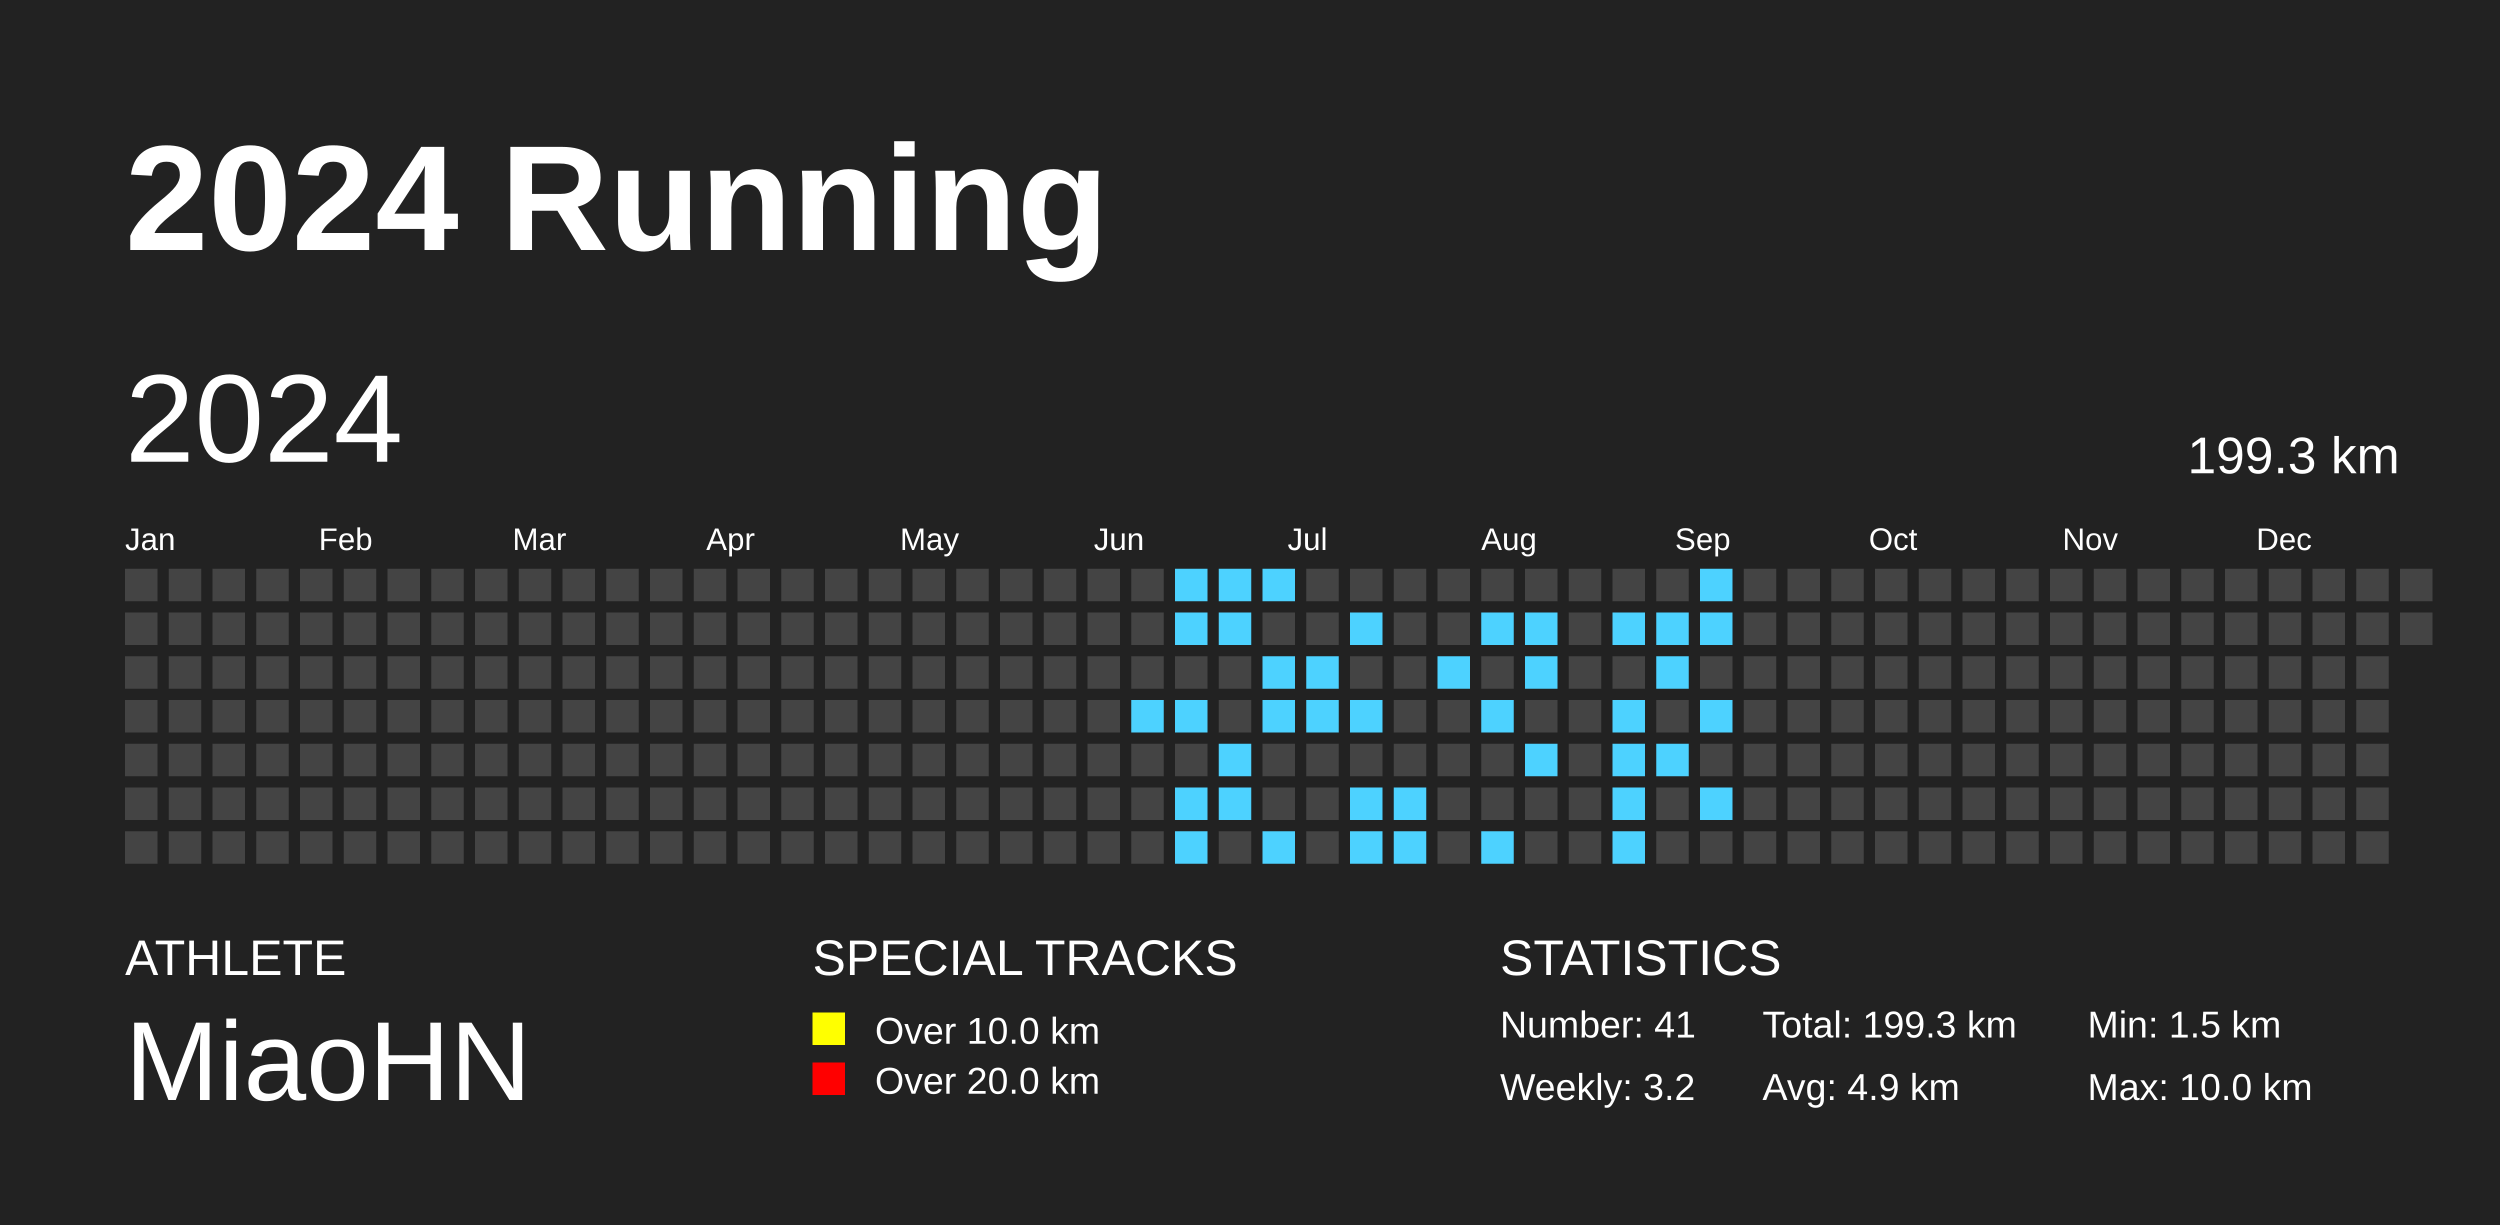
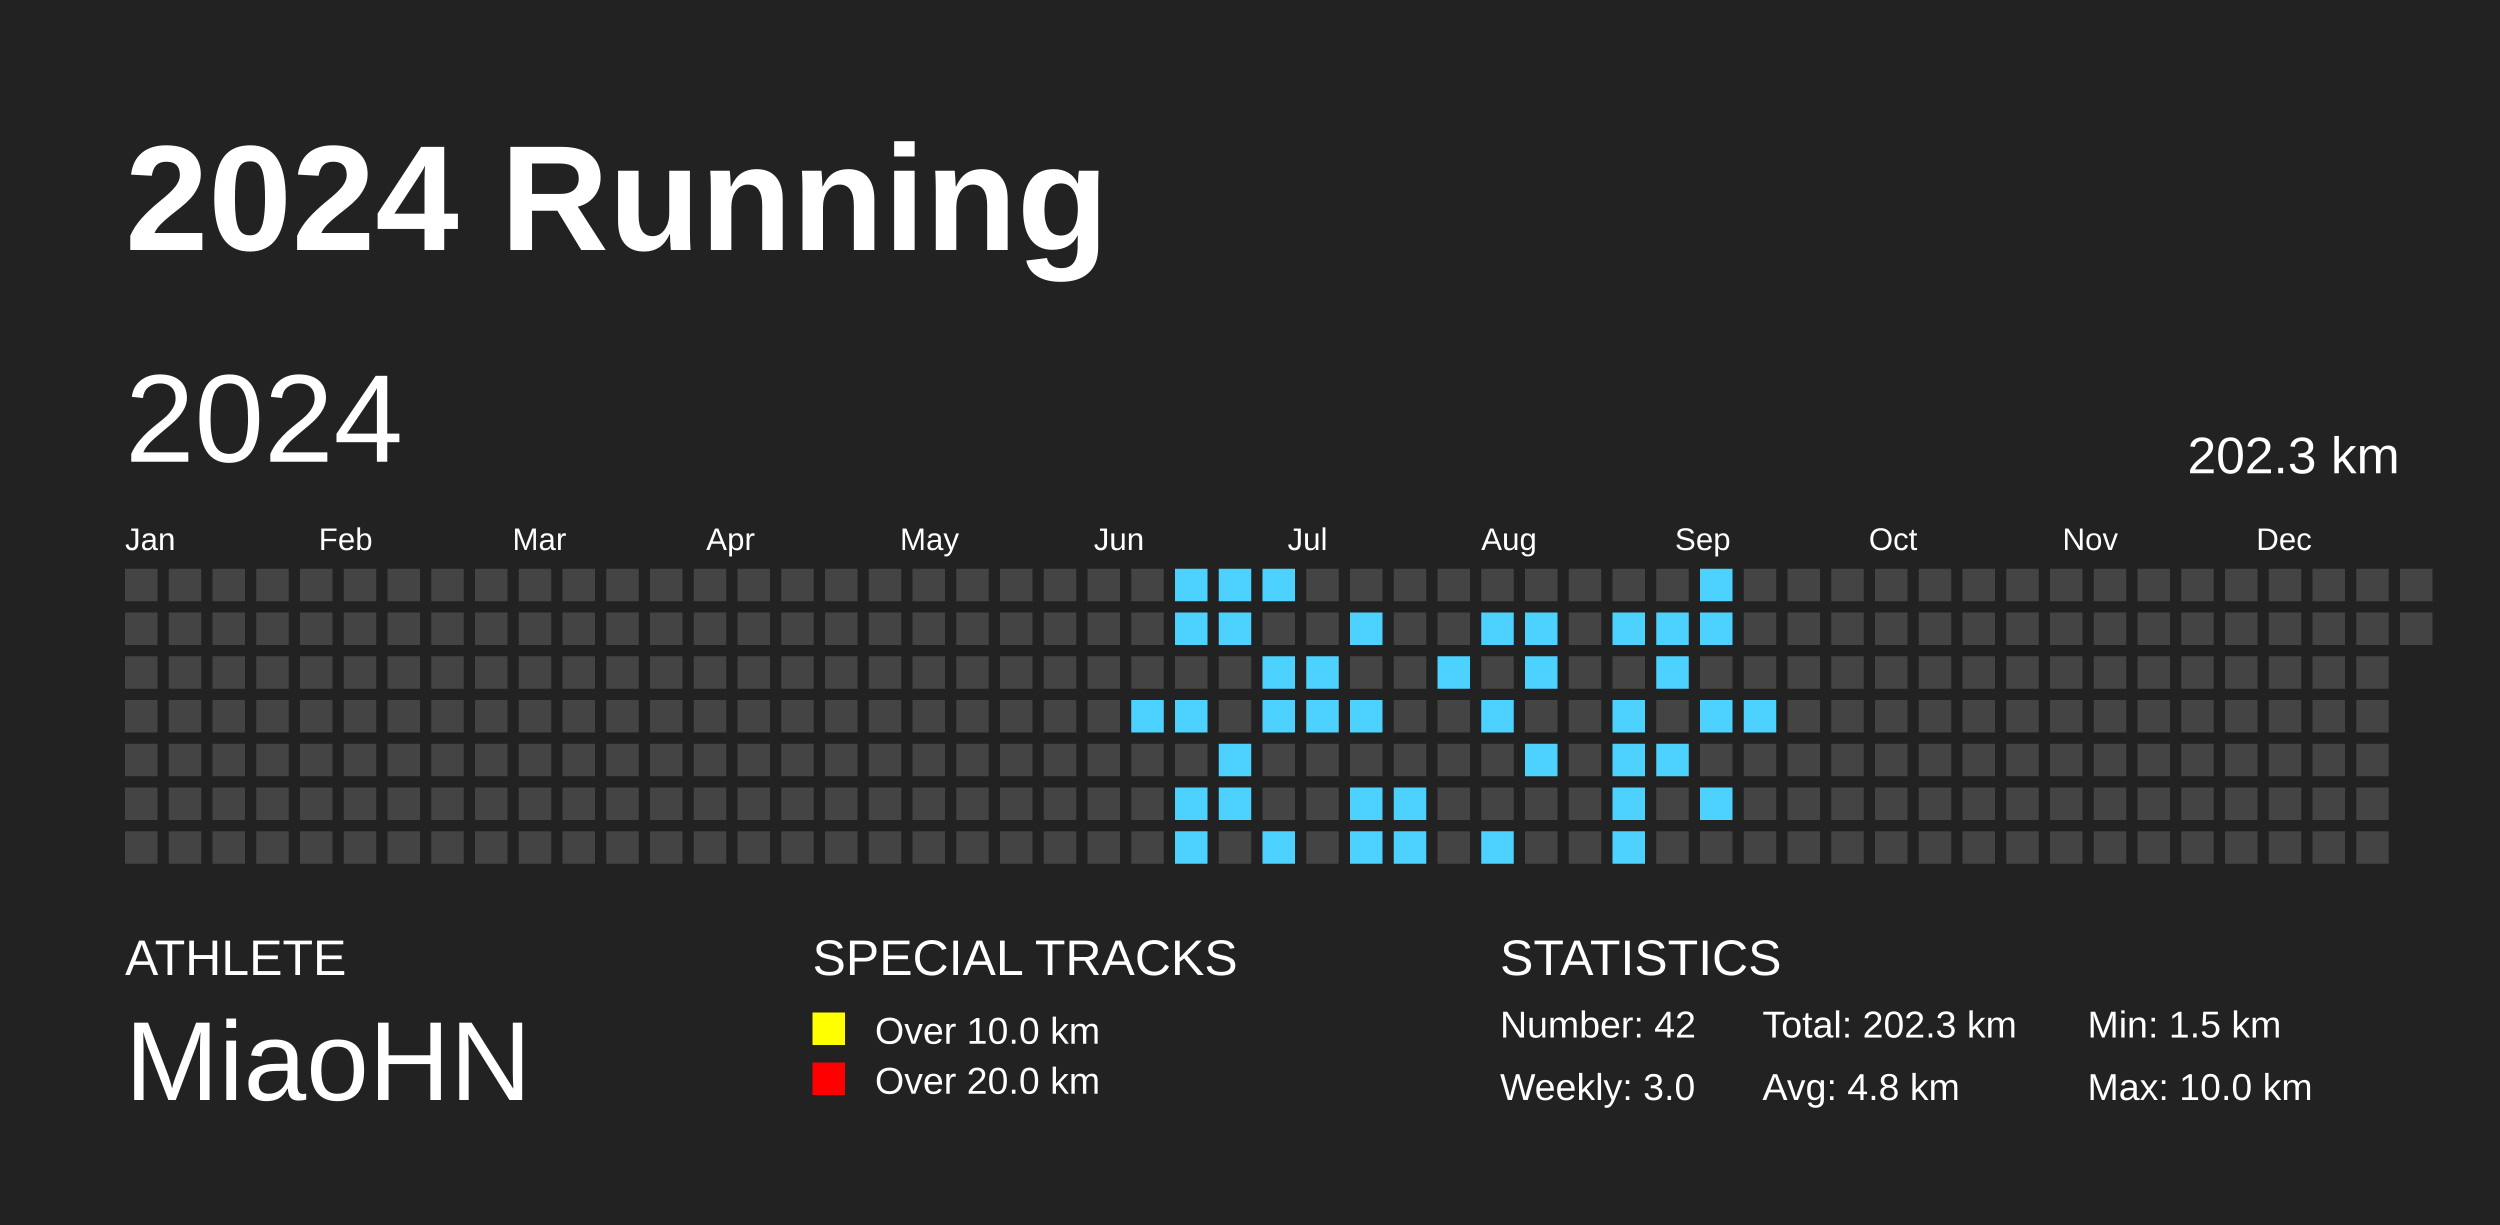
<svg xmlns="http://www.w3.org/2000/svg" baseProfile="full" height="98mm" version="1.1" viewBox="0,0,200,98" width="200mm">
  <defs />
  <rect fill="#222222" height="98" width="200" x="0" y="0" />
  <text fill="#FFFFFF" style="font-size:12px; font-family:Arial; font-weight:bold;" x="10" y="20">2024 Running</text>
  <text fill="#FFFFFF" style="font-size:4px; font-family:Arial" x="10" y="78">ATHLETE</text>
  <text fill="#FFFFFF" style="font-size:9px; font-family:Arial" x="10" y="88">MiaoHN</text>
  <text fill="#FFFFFF" style="font-size:4px; font-family:Arial" x="65" y="78">SPECIAL TRACKS</text>
  <rect fill="yellow" height="2.6" width="2.6" x="65" y="81" />
  <text fill="#FFFFFF" style="font-size:3px; font-family:Arial" x="70" y="83.5">Over 10.0 km</text>
  <rect fill="red" height="2.6" width="2.6" x="65" y="85" />
  <text fill="#FFFFFF" style="font-size:3px; font-family:Arial" x="70" y="87.5">Over 20.0 km</text>
  <text fill="#FFFFFF" style="font-size:4px; font-family:Arial" x="120" y="78">STATISTICS</text>
-   <text fill="#FFFFFF" style="font-size:3px; font-family:Arial" x="120" y="83">Number: 41</text>
-   <text fill="#FFFFFF" style="font-size:3px; font-family:Arial" x="120" y="88">Weekly: 3.2</text>
-   <text fill="#FFFFFF" style="font-size:3px; font-family:Arial" x="141" y="83">Total: 199.3 km</text>
-   <text fill="#FFFFFF" style="font-size:3px; font-family:Arial" x="141" y="88">Avg: 4.9 km</text>
+   <text fill="#FFFFFF" style="font-size:3px; font-family:Arial" x="120" y="83">Number: 42</text>
+   <text fill="#FFFFFF" style="font-size:3px; font-family:Arial" x="120" y="88">Weekly: 3.0</text>
+   <text fill="#FFFFFF" style="font-size:3px; font-family:Arial" x="141" y="83">Total: 202.3 km</text>
+   <text fill="#FFFFFF" style="font-size:3px; font-family:Arial" x="141" y="88">Avg: 4.8 km</text>
  <text fill="#FFFFFF" style="font-size:3px; font-family:Arial" x="167" y="83">Min: 1.5 km</text>
  <text fill="#FFFFFF" style="font-size:3px; font-family:Arial" x="167" y="88">Max: 10.0 km</text>
  <text dominant-baseline="hanging" fill="#FFFFFF" style="font-size:10.0px; font-family:Arial;" x="10" y="30">2024</text>
-   <text dominant-baseline="hanging" fill="#FFFFFF" style="font-size:4.125px; font-family:Arial;" x="175" y="35">199.3 km</text>
+   <text dominant-baseline="hanging" fill="#FFFFFF" style="font-size:4.125px; font-family:Arial;" x="175" y="35">202.3 km</text>
  <text fill="#FFFFFF" style="font-size:2.5px; font-family:Arial" x="10.0" y="44">Jan</text>
  <text fill="#FFFFFF" style="font-size:2.5px; font-family:Arial" x="25.5" y="44">Feb</text>
  <text fill="#FFFFFF" style="font-size:2.5px; font-family:Arial" x="41.0" y="44">Mar</text>
  <text fill="#FFFFFF" style="font-size:2.5px; font-family:Arial" x="56.5" y="44">Apr</text>
  <text fill="#FFFFFF" style="font-size:2.5px; font-family:Arial" x="72.0" y="44">May</text>
  <text fill="#FFFFFF" style="font-size:2.5px; font-family:Arial" x="87.5" y="44">Jun</text>
  <text fill="#FFFFFF" style="font-size:2.5px; font-family:Arial" x="103.0" y="44">Jul</text>
  <text fill="#FFFFFF" style="font-size:2.5px; font-family:Arial" x="118.5" y="44">Aug</text>
  <text fill="#FFFFFF" style="font-size:2.5px; font-family:Arial" x="134.0" y="44">Sep</text>
  <text fill="#FFFFFF" style="font-size:2.5px; font-family:Arial" x="149.5" y="44">Oct</text>
  <text fill="#FFFFFF" style="font-size:2.5px; font-family:Arial" x="165.0" y="44">Nov</text>
  <text fill="#FFFFFF" style="font-size:2.5px; font-family:Arial" x="180.5" y="44">Dec</text>
  <rect fill="#444444" height="2.6" width="2.6" x="10.0" y="45.5" />
  <rect fill="#444444" height="2.6" width="2.6" x="10.0" y="49.0" />
  <rect fill="#444444" height="2.6" width="2.6" x="10.0" y="52.5" />
  <rect fill="#444444" height="2.6" width="2.6" x="10.0" y="56.0" />
  <rect fill="#444444" height="2.6" width="2.6" x="10.0" y="59.5" />
  <rect fill="#444444" height="2.6" width="2.6" x="10.0" y="63.0" />
  <rect fill="#444444" height="2.6" width="2.6" x="10.0" y="66.5" />
  <rect fill="#444444" height="2.6" width="2.6" x="13.5" y="45.5" />
  <rect fill="#444444" height="2.6" width="2.6" x="13.5" y="49.0" />
  <rect fill="#444444" height="2.6" width="2.6" x="13.5" y="52.5" />
  <rect fill="#444444" height="2.6" width="2.6" x="13.5" y="56.0" />
  <rect fill="#444444" height="2.6" width="2.6" x="13.5" y="59.5" />
  <rect fill="#444444" height="2.6" width="2.6" x="13.5" y="63.0" />
  <rect fill="#444444" height="2.6" width="2.6" x="13.5" y="66.5" />
  <rect fill="#444444" height="2.6" width="2.6" x="17.0" y="45.5" />
  <rect fill="#444444" height="2.6" width="2.6" x="17.0" y="49.0" />
  <rect fill="#444444" height="2.6" width="2.6" x="17.0" y="52.5" />
  <rect fill="#444444" height="2.6" width="2.6" x="17.0" y="56.0" />
  <rect fill="#444444" height="2.6" width="2.6" x="17.0" y="59.5" />
  <rect fill="#444444" height="2.6" width="2.6" x="17.0" y="63.0" />
  <rect fill="#444444" height="2.6" width="2.6" x="17.0" y="66.5" />
  <rect fill="#444444" height="2.6" width="2.6" x="20.5" y="45.5" />
  <rect fill="#444444" height="2.6" width="2.6" x="20.5" y="49.0" />
  <rect fill="#444444" height="2.6" width="2.6" x="20.5" y="52.5" />
  <rect fill="#444444" height="2.6" width="2.6" x="20.5" y="56.0" />
  <rect fill="#444444" height="2.6" width="2.6" x="20.5" y="59.5" />
  <rect fill="#444444" height="2.6" width="2.6" x="20.5" y="63.0" />
  <rect fill="#444444" height="2.6" width="2.6" x="20.5" y="66.5" />
  <rect fill="#444444" height="2.6" width="2.6" x="24.0" y="45.5" />
  <rect fill="#444444" height="2.6" width="2.6" x="24.0" y="49.0" />
  <rect fill="#444444" height="2.6" width="2.6" x="24.0" y="52.5" />
  <rect fill="#444444" height="2.6" width="2.6" x="24.0" y="56.0" />
  <rect fill="#444444" height="2.6" width="2.6" x="24.0" y="59.5" />
  <rect fill="#444444" height="2.6" width="2.6" x="24.0" y="63.0" />
  <rect fill="#444444" height="2.6" width="2.6" x="24.0" y="66.5" />
  <rect fill="#444444" height="2.6" width="2.6" x="27.5" y="45.5" />
  <rect fill="#444444" height="2.6" width="2.6" x="27.5" y="49.0" />
  <rect fill="#444444" height="2.6" width="2.6" x="27.5" y="52.5" />
  <rect fill="#444444" height="2.6" width="2.6" x="27.5" y="56.0" />
  <rect fill="#444444" height="2.6" width="2.6" x="27.5" y="59.5" />
  <rect fill="#444444" height="2.6" width="2.6" x="27.5" y="63.0" />
  <rect fill="#444444" height="2.6" width="2.6" x="27.5" y="66.5" />
  <rect fill="#444444" height="2.6" width="2.6" x="31.0" y="45.5" />
  <rect fill="#444444" height="2.6" width="2.6" x="31.0" y="49.0" />
  <rect fill="#444444" height="2.6" width="2.6" x="31.0" y="52.5" />
  <rect fill="#444444" height="2.6" width="2.6" x="31.0" y="56.0" />
  <rect fill="#444444" height="2.6" width="2.6" x="31.0" y="59.5" />
  <rect fill="#444444" height="2.6" width="2.6" x="31.0" y="63.0" />
  <rect fill="#444444" height="2.6" width="2.6" x="31.0" y="66.5" />
  <rect fill="#444444" height="2.6" width="2.6" x="34.5" y="45.5" />
  <rect fill="#444444" height="2.6" width="2.6" x="34.5" y="49.0" />
  <rect fill="#444444" height="2.6" width="2.6" x="34.5" y="52.5" />
  <rect fill="#444444" height="2.6" width="2.6" x="34.5" y="56.0" />
  <rect fill="#444444" height="2.6" width="2.6" x="34.5" y="59.5" />
  <rect fill="#444444" height="2.6" width="2.6" x="34.5" y="63.0" />
  <rect fill="#444444" height="2.6" width="2.6" x="34.5" y="66.5" />
  <rect fill="#444444" height="2.6" width="2.6" x="38.0" y="45.5" />
  <rect fill="#444444" height="2.6" width="2.6" x="38.0" y="49.0" />
  <rect fill="#444444" height="2.6" width="2.6" x="38.0" y="52.5" />
  <rect fill="#444444" height="2.6" width="2.6" x="38.0" y="56.0" />
  <rect fill="#444444" height="2.6" width="2.6" x="38.0" y="59.5" />
  <rect fill="#444444" height="2.6" width="2.6" x="38.0" y="63.0" />
  <rect fill="#444444" height="2.6" width="2.6" x="38.0" y="66.5" />
  <rect fill="#444444" height="2.6" width="2.6" x="41.5" y="45.5" />
  <rect fill="#444444" height="2.6" width="2.6" x="41.5" y="49.0" />
  <rect fill="#444444" height="2.6" width="2.6" x="41.5" y="52.5" />
  <rect fill="#444444" height="2.6" width="2.6" x="41.5" y="56.0" />
  <rect fill="#444444" height="2.6" width="2.6" x="41.5" y="59.5" />
  <rect fill="#444444" height="2.6" width="2.6" x="41.5" y="63.0" />
  <rect fill="#444444" height="2.6" width="2.6" x="41.5" y="66.5" />
  <rect fill="#444444" height="2.6" width="2.6" x="45.0" y="45.5" />
  <rect fill="#444444" height="2.6" width="2.6" x="45.0" y="49.0" />
  <rect fill="#444444" height="2.6" width="2.6" x="45.0" y="52.5" />
  <rect fill="#444444" height="2.6" width="2.6" x="45.0" y="56.0" />
  <rect fill="#444444" height="2.6" width="2.6" x="45.0" y="59.5" />
  <rect fill="#444444" height="2.6" width="2.6" x="45.0" y="63.0" />
  <rect fill="#444444" height="2.6" width="2.6" x="45.0" y="66.5" />
  <rect fill="#444444" height="2.6" width="2.6" x="48.5" y="45.5" />
  <rect fill="#444444" height="2.6" width="2.6" x="48.5" y="49.0" />
  <rect fill="#444444" height="2.6" width="2.6" x="48.5" y="52.5" />
  <rect fill="#444444" height="2.6" width="2.6" x="48.5" y="56.0" />
  <rect fill="#444444" height="2.6" width="2.6" x="48.5" y="59.5" />
  <rect fill="#444444" height="2.6" width="2.6" x="48.5" y="63.0" />
  <rect fill="#444444" height="2.6" width="2.6" x="48.5" y="66.5" />
  <rect fill="#444444" height="2.6" width="2.6" x="52.0" y="45.5" />
  <rect fill="#444444" height="2.6" width="2.6" x="52.0" y="49.0" />
  <rect fill="#444444" height="2.6" width="2.6" x="52.0" y="52.5" />
  <rect fill="#444444" height="2.6" width="2.6" x="52.0" y="56.0" />
  <rect fill="#444444" height="2.6" width="2.6" x="52.0" y="59.5" />
  <rect fill="#444444" height="2.6" width="2.6" x="52.0" y="63.0" />
  <rect fill="#444444" height="2.6" width="2.6" x="52.0" y="66.5" />
  <rect fill="#444444" height="2.6" width="2.6" x="55.5" y="45.5" />
  <rect fill="#444444" height="2.6" width="2.6" x="55.5" y="49.0" />
  <rect fill="#444444" height="2.6" width="2.6" x="55.5" y="52.5" />
  <rect fill="#444444" height="2.6" width="2.6" x="55.5" y="56.0" />
  <rect fill="#444444" height="2.6" width="2.6" x="55.5" y="59.5" />
  <rect fill="#444444" height="2.6" width="2.6" x="55.5" y="63.0" />
  <rect fill="#444444" height="2.6" width="2.6" x="55.5" y="66.5" />
  <rect fill="#444444" height="2.6" width="2.6" x="59.0" y="45.5" />
  <rect fill="#444444" height="2.6" width="2.6" x="59.0" y="49.0" />
  <rect fill="#444444" height="2.6" width="2.6" x="59.0" y="52.5" />
  <rect fill="#444444" height="2.6" width="2.6" x="59.0" y="56.0" />
  <rect fill="#444444" height="2.6" width="2.6" x="59.0" y="59.5" />
  <rect fill="#444444" height="2.6" width="2.6" x="59.0" y="63.0" />
  <rect fill="#444444" height="2.6" width="2.6" x="59.0" y="66.5" />
  <rect fill="#444444" height="2.6" width="2.6" x="62.5" y="45.5" />
  <rect fill="#444444" height="2.6" width="2.6" x="62.5" y="49.0" />
  <rect fill="#444444" height="2.6" width="2.6" x="62.5" y="52.5" />
  <rect fill="#444444" height="2.6" width="2.6" x="62.5" y="56.0" />
  <rect fill="#444444" height="2.6" width="2.6" x="62.5" y="59.5" />
  <rect fill="#444444" height="2.6" width="2.6" x="62.5" y="63.0" />
  <rect fill="#444444" height="2.6" width="2.6" x="62.5" y="66.5" />
  <rect fill="#444444" height="2.6" width="2.6" x="66.0" y="45.5" />
  <rect fill="#444444" height="2.6" width="2.6" x="66.0" y="49.0" />
  <rect fill="#444444" height="2.6" width="2.6" x="66.0" y="52.5" />
  <rect fill="#444444" height="2.6" width="2.6" x="66.0" y="56.0" />
  <rect fill="#444444" height="2.6" width="2.6" x="66.0" y="59.5" />
  <rect fill="#444444" height="2.6" width="2.6" x="66.0" y="63.0" />
  <rect fill="#444444" height="2.6" width="2.6" x="66.0" y="66.5" />
  <rect fill="#444444" height="2.6" width="2.6" x="69.5" y="45.5" />
  <rect fill="#444444" height="2.6" width="2.6" x="69.5" y="49.0" />
  <rect fill="#444444" height="2.6" width="2.6" x="69.5" y="52.5" />
  <rect fill="#444444" height="2.6" width="2.6" x="69.5" y="56.0" />
  <rect fill="#444444" height="2.6" width="2.6" x="69.5" y="59.5" />
  <rect fill="#444444" height="2.6" width="2.6" x="69.5" y="63.0" />
  <rect fill="#444444" height="2.6" width="2.6" x="69.5" y="66.5" />
  <rect fill="#444444" height="2.6" width="2.6" x="73.0" y="45.5" />
  <rect fill="#444444" height="2.6" width="2.6" x="73.0" y="49.0" />
  <rect fill="#444444" height="2.6" width="2.6" x="73.0" y="52.5" />
  <rect fill="#444444" height="2.6" width="2.6" x="73.0" y="56.0" />
  <rect fill="#444444" height="2.6" width="2.6" x="73.0" y="59.5" />
  <rect fill="#444444" height="2.6" width="2.6" x="73.0" y="63.0" />
  <rect fill="#444444" height="2.6" width="2.6" x="73.0" y="66.5" />
  <rect fill="#444444" height="2.6" width="2.6" x="76.5" y="45.5" />
  <rect fill="#444444" height="2.6" width="2.6" x="76.5" y="49.0" />
  <rect fill="#444444" height="2.6" width="2.6" x="76.5" y="52.5" />
  <rect fill="#444444" height="2.6" width="2.6" x="76.5" y="56.0" />
  <rect fill="#444444" height="2.6" width="2.6" x="76.5" y="59.5" />
  <rect fill="#444444" height="2.6" width="2.6" x="76.5" y="63.0" />
  <rect fill="#444444" height="2.6" width="2.6" x="76.5" y="66.5" />
  <rect fill="#444444" height="2.6" width="2.6" x="80.0" y="45.5" />
  <rect fill="#444444" height="2.6" width="2.6" x="80.0" y="49.0" />
  <rect fill="#444444" height="2.6" width="2.6" x="80.0" y="52.5" />
  <rect fill="#444444" height="2.6" width="2.6" x="80.0" y="56.0" />
  <rect fill="#444444" height="2.6" width="2.6" x="80.0" y="59.5" />
  <rect fill="#444444" height="2.6" width="2.6" x="80.0" y="63.0" />
  <rect fill="#444444" height="2.6" width="2.6" x="80.0" y="66.5" />
  <rect fill="#444444" height="2.6" width="2.6" x="83.5" y="45.5" />
  <rect fill="#444444" height="2.6" width="2.6" x="83.5" y="49.0" />
  <rect fill="#444444" height="2.6" width="2.6" x="83.5" y="52.5" />
  <rect fill="#444444" height="2.6" width="2.6" x="83.5" y="56.0" />
  <rect fill="#444444" height="2.6" width="2.6" x="83.5" y="59.5" />
  <rect fill="#444444" height="2.6" width="2.6" x="83.5" y="63.0" />
  <rect fill="#444444" height="2.6" width="2.6" x="83.5" y="66.5" />
  <rect fill="#444444" height="2.6" width="2.6" x="87.0" y="45.5" />
  <rect fill="#444444" height="2.6" width="2.6" x="87.0" y="49.0" />
  <rect fill="#444444" height="2.6" width="2.6" x="87.0" y="52.5" />
  <rect fill="#444444" height="2.6" width="2.6" x="87.0" y="56.0" />
  <rect fill="#444444" height="2.6" width="2.6" x="87.0" y="59.5" />
  <rect fill="#444444" height="2.6" width="2.6" x="87.0" y="63.0" />
  <rect fill="#444444" height="2.6" width="2.6" x="87.0" y="66.5" />
  <rect fill="#444444" height="2.6" width="2.6" x="90.5" y="45.5" />
  <rect fill="#444444" height="2.6" width="2.6" x="90.5" y="49.0" />
  <rect fill="#444444" height="2.6" width="2.6" x="90.5" y="52.5" />
  <rect fill="#4dd2ff" height="2.6" width="2.6" x="90.5" y="56.0" />
  <rect fill="#444444" height="2.6" width="2.6" x="90.5" y="59.5" />
  <rect fill="#444444" height="2.6" width="2.6" x="90.5" y="63.0" />
  <rect fill="#444444" height="2.6" width="2.6" x="90.5" y="66.5" />
  <rect fill="#4dd2ff" height="2.6" width="2.6" x="94.0" y="45.5" />
  <rect fill="#4dd2ff" height="2.6" width="2.6" x="94.0" y="49.0" />
  <rect fill="#444444" height="2.6" width="2.6" x="94.0" y="52.5" />
  <rect fill="#4dd2ff" height="2.6" width="2.6" x="94.0" y="56.0" />
  <rect fill="#444444" height="2.6" width="2.6" x="94.0" y="59.5" />
  <rect fill="#4dd2ff" height="2.6" width="2.6" x="94.0" y="63.0" />
  <rect fill="#4dd2ff" height="2.6" width="2.6" x="94.0" y="66.5" />
  <rect fill="#4dd2ff" height="2.6" width="2.6" x="97.5" y="45.5" />
  <rect fill="#4dd2ff" height="2.6" width="2.6" x="97.5" y="49.0" />
  <rect fill="#444444" height="2.6" width="2.6" x="97.5" y="52.5" />
  <rect fill="#444444" height="2.6" width="2.6" x="97.5" y="56.0" />
  <rect fill="#4dd2ff" height="2.6" width="2.6" x="97.5" y="59.5" />
  <rect fill="#4dd2ff" height="2.6" width="2.6" x="97.5" y="63.0" />
  <rect fill="#444444" height="2.6" width="2.6" x="97.5" y="66.5" />
  <rect fill="#4dd2ff" height="2.6" width="2.6" x="101.0" y="45.5" />
  <rect fill="#444444" height="2.6" width="2.6" x="101.0" y="49.0" />
  <rect fill="#4dd2ff" height="2.6" width="2.6" x="101.0" y="52.5" />
  <rect fill="#4dd2ff" height="2.6" width="2.6" x="101.0" y="56.0" />
  <rect fill="#444444" height="2.6" width="2.6" x="101.0" y="59.5" />
  <rect fill="#444444" height="2.6" width="2.6" x="101.0" y="63.0" />
  <rect fill="#4dd2ff" height="2.6" width="2.6" x="101.0" y="66.5" />
  <rect fill="#444444" height="2.6" width="2.6" x="104.5" y="45.5" />
  <rect fill="#444444" height="2.6" width="2.6" x="104.5" y="49.0" />
  <rect fill="#4dd2ff" height="2.6" width="2.6" x="104.5" y="52.5" />
  <rect fill="#4dd2ff" height="2.6" width="2.6" x="104.5" y="56.0" />
  <rect fill="#444444" height="2.6" width="2.6" x="104.5" y="59.5" />
  <rect fill="#444444" height="2.6" width="2.6" x="104.5" y="63.0" />
  <rect fill="#444444" height="2.6" width="2.6" x="104.5" y="66.5" />
  <rect fill="#444444" height="2.6" width="2.6" x="108.0" y="45.5" />
  <rect fill="#4dd2ff" height="2.6" width="2.6" x="108.0" y="49.0" />
  <rect fill="#444444" height="2.6" width="2.6" x="108.0" y="52.5" />
  <rect fill="#4dd2ff" height="2.6" width="2.6" x="108.0" y="56.0" />
  <rect fill="#444444" height="2.6" width="2.6" x="108.0" y="59.5" />
  <rect fill="#4dd2ff" height="2.6" width="2.6" x="108.0" y="63.0" />
  <rect fill="#4dd2ff" height="2.6" width="2.6" x="108.0" y="66.5" />
  <rect fill="#444444" height="2.6" width="2.6" x="111.5" y="45.5" />
  <rect fill="#444444" height="2.6" width="2.6" x="111.5" y="49.0" />
  <rect fill="#444444" height="2.6" width="2.6" x="111.5" y="52.5" />
  <rect fill="#444444" height="2.6" width="2.6" x="111.5" y="56.0" />
  <rect fill="#444444" height="2.6" width="2.6" x="111.5" y="59.5" />
  <rect fill="#4dd2ff" height="2.6" width="2.6" x="111.5" y="63.0" />
  <rect fill="#4dd2ff" height="2.6" width="2.6" x="111.5" y="66.5" />
  <rect fill="#444444" height="2.6" width="2.6" x="115.0" y="45.5" />
  <rect fill="#444444" height="2.6" width="2.6" x="115.0" y="49.0" />
  <rect fill="#4dd2ff" height="2.6" width="2.6" x="115.0" y="52.5" />
  <rect fill="#444444" height="2.6" width="2.6" x="115.0" y="56.0" />
  <rect fill="#444444" height="2.6" width="2.6" x="115.0" y="59.5" />
  <rect fill="#444444" height="2.6" width="2.6" x="115.0" y="63.0" />
  <rect fill="#444444" height="2.6" width="2.6" x="115.0" y="66.5" />
  <rect fill="#444444" height="2.6" width="2.6" x="118.5" y="45.5" />
  <rect fill="#4dd2ff" height="2.6" width="2.6" x="118.5" y="49.0" />
  <rect fill="#444444" height="2.6" width="2.6" x="118.5" y="52.5" />
  <rect fill="#4dd2ff" height="2.6" width="2.6" x="118.5" y="56.0" />
  <rect fill="#444444" height="2.6" width="2.6" x="118.5" y="59.5" />
  <rect fill="#444444" height="2.6" width="2.6" x="118.5" y="63.0" />
  <rect fill="#4dd2ff" height="2.6" width="2.6" x="118.5" y="66.5" />
  <rect fill="#444444" height="2.6" width="2.6" x="122.0" y="45.5" />
  <rect fill="#4dd2ff" height="2.6" width="2.6" x="122.0" y="49.0" />
  <rect fill="#4dd2ff" height="2.6" width="2.6" x="122.0" y="52.5" />
  <rect fill="#444444" height="2.6" width="2.6" x="122.0" y="56.0" />
  <rect fill="#4dd2ff" height="2.6" width="2.6" x="122.0" y="59.5" />
  <rect fill="#444444" height="2.6" width="2.6" x="122.0" y="63.0" />
  <rect fill="#444444" height="2.6" width="2.6" x="122.0" y="66.5" />
  <rect fill="#444444" height="2.6" width="2.6" x="125.5" y="45.5" />
  <rect fill="#444444" height="2.6" width="2.6" x="125.5" y="49.0" />
  <rect fill="#444444" height="2.6" width="2.6" x="125.5" y="52.5" />
  <rect fill="#444444" height="2.6" width="2.6" x="125.5" y="56.0" />
  <rect fill="#444444" height="2.6" width="2.6" x="125.5" y="59.5" />
  <rect fill="#444444" height="2.6" width="2.6" x="125.5" y="63.0" />
  <rect fill="#444444" height="2.6" width="2.6" x="125.5" y="66.5" />
  <rect fill="#444444" height="2.6" width="2.6" x="129.0" y="45.5" />
  <rect fill="#4dd2ff" height="2.6" width="2.6" x="129.0" y="49.0" />
  <rect fill="#444444" height="2.6" width="2.6" x="129.0" y="52.5" />
  <rect fill="#4dd2ff" height="2.6" width="2.6" x="129.0" y="56.0" />
  <rect fill="#4dd2ff" height="2.6" width="2.6" x="129.0" y="59.5" />
  <rect fill="#4dd2ff" height="2.6" width="2.6" x="129.0" y="63.0" />
  <rect fill="#4dd2ff" height="2.6" width="2.6" x="129.0" y="66.5" />
  <rect fill="#444444" height="2.6" width="2.6" x="132.5" y="45.5" />
  <rect fill="#4dd2ff" height="2.6" width="2.6" x="132.5" y="49.0" />
  <rect fill="#4dd2ff" height="2.6" width="2.6" x="132.5" y="52.5" />
  <rect fill="#444444" height="2.6" width="2.6" x="132.5" y="56.0" />
  <rect fill="#4dd2ff" height="2.6" width="2.6" x="132.5" y="59.5" />
  <rect fill="#444444" height="2.6" width="2.6" x="132.5" y="63.0" />
  <rect fill="#444444" height="2.6" width="2.6" x="132.5" y="66.5" />
  <rect fill="#4dd2ff" height="2.6" width="2.6" x="136.0" y="45.5" />
  <rect fill="#4dd2ff" height="2.6" width="2.6" x="136.0" y="49.0" />
  <rect fill="#444444" height="2.6" width="2.6" x="136.0" y="52.5" />
  <rect fill="#4dd2ff" height="2.6" width="2.6" x="136.0" y="56.0" />
  <rect fill="#444444" height="2.6" width="2.6" x="136.0" y="59.5" />
  <rect fill="#4dd2ff" height="2.6" width="2.6" x="136.0" y="63.0" />
  <rect fill="#444444" height="2.6" width="2.6" x="136.0" y="66.5" />
  <rect fill="#444444" height="2.6" width="2.6" x="139.5" y="45.5" />
  <rect fill="#444444" height="2.6" width="2.6" x="139.5" y="49.0" />
  <rect fill="#444444" height="2.6" width="2.6" x="139.5" y="52.5" />
-   <rect fill="#444444" height="2.6" width="2.6" x="139.5" y="56.0" />
+   <rect fill="#4dd2ff" height="2.6" width="2.6" x="139.5" y="56.0" />
  <rect fill="#444444" height="2.6" width="2.6" x="139.5" y="59.5" />
  <rect fill="#444444" height="2.6" width="2.6" x="139.5" y="63.0" />
  <rect fill="#444444" height="2.6" width="2.6" x="139.5" y="66.5" />
  <rect fill="#444444" height="2.6" width="2.6" x="143.0" y="45.5" />
  <rect fill="#444444" height="2.6" width="2.6" x="143.0" y="49.0" />
  <rect fill="#444444" height="2.6" width="2.6" x="143.0" y="52.5" />
  <rect fill="#444444" height="2.6" width="2.6" x="143.0" y="56.0" />
  <rect fill="#444444" height="2.6" width="2.6" x="143.0" y="59.5" />
  <rect fill="#444444" height="2.6" width="2.6" x="143.0" y="63.0" />
  <rect fill="#444444" height="2.6" width="2.6" x="143.0" y="66.5" />
  <rect fill="#444444" height="2.6" width="2.6" x="146.5" y="45.5" />
  <rect fill="#444444" height="2.6" width="2.6" x="146.5" y="49.0" />
  <rect fill="#444444" height="2.6" width="2.6" x="146.5" y="52.5" />
  <rect fill="#444444" height="2.6" width="2.6" x="146.5" y="56.0" />
  <rect fill="#444444" height="2.6" width="2.6" x="146.5" y="59.5" />
  <rect fill="#444444" height="2.6" width="2.6" x="146.5" y="63.0" />
  <rect fill="#444444" height="2.6" width="2.6" x="146.5" y="66.5" />
  <rect fill="#444444" height="2.6" width="2.6" x="150.0" y="45.5" />
  <rect fill="#444444" height="2.6" width="2.6" x="150.0" y="49.0" />
  <rect fill="#444444" height="2.6" width="2.6" x="150.0" y="52.5" />
  <rect fill="#444444" height="2.6" width="2.6" x="150.0" y="56.0" />
  <rect fill="#444444" height="2.6" width="2.6" x="150.0" y="59.5" />
  <rect fill="#444444" height="2.6" width="2.6" x="150.0" y="63.0" />
  <rect fill="#444444" height="2.6" width="2.6" x="150.0" y="66.5" />
  <rect fill="#444444" height="2.6" width="2.6" x="153.5" y="45.5" />
  <rect fill="#444444" height="2.6" width="2.6" x="153.5" y="49.0" />
  <rect fill="#444444" height="2.6" width="2.6" x="153.5" y="52.5" />
  <rect fill="#444444" height="2.6" width="2.6" x="153.5" y="56.0" />
  <rect fill="#444444" height="2.6" width="2.6" x="153.5" y="59.5" />
  <rect fill="#444444" height="2.6" width="2.6" x="153.5" y="63.0" />
  <rect fill="#444444" height="2.6" width="2.6" x="153.5" y="66.5" />
  <rect fill="#444444" height="2.6" width="2.6" x="157.0" y="45.5" />
  <rect fill="#444444" height="2.6" width="2.6" x="157.0" y="49.0" />
  <rect fill="#444444" height="2.6" width="2.6" x="157.0" y="52.5" />
  <rect fill="#444444" height="2.6" width="2.6" x="157.0" y="56.0" />
  <rect fill="#444444" height="2.6" width="2.6" x="157.0" y="59.5" />
  <rect fill="#444444" height="2.6" width="2.6" x="157.0" y="63.0" />
  <rect fill="#444444" height="2.6" width="2.6" x="157.0" y="66.5" />
  <rect fill="#444444" height="2.6" width="2.6" x="160.5" y="45.5" />
  <rect fill="#444444" height="2.6" width="2.6" x="160.5" y="49.0" />
  <rect fill="#444444" height="2.6" width="2.6" x="160.5" y="52.5" />
  <rect fill="#444444" height="2.6" width="2.6" x="160.5" y="56.0" />
  <rect fill="#444444" height="2.6" width="2.6" x="160.5" y="59.5" />
  <rect fill="#444444" height="2.6" width="2.6" x="160.5" y="63.0" />
  <rect fill="#444444" height="2.6" width="2.6" x="160.5" y="66.5" />
  <rect fill="#444444" height="2.6" width="2.6" x="164.0" y="45.5" />
  <rect fill="#444444" height="2.6" width="2.6" x="164.0" y="49.0" />
  <rect fill="#444444" height="2.6" width="2.6" x="164.0" y="52.5" />
  <rect fill="#444444" height="2.6" width="2.6" x="164.0" y="56.0" />
  <rect fill="#444444" height="2.6" width="2.6" x="164.0" y="59.5" />
  <rect fill="#444444" height="2.6" width="2.6" x="164.0" y="63.0" />
  <rect fill="#444444" height="2.6" width="2.6" x="164.0" y="66.5" />
  <rect fill="#444444" height="2.6" width="2.6" x="167.5" y="45.5" />
  <rect fill="#444444" height="2.6" width="2.6" x="167.5" y="49.0" />
  <rect fill="#444444" height="2.6" width="2.6" x="167.5" y="52.5" />
  <rect fill="#444444" height="2.6" width="2.6" x="167.5" y="56.0" />
  <rect fill="#444444" height="2.6" width="2.6" x="167.5" y="59.5" />
  <rect fill="#444444" height="2.6" width="2.6" x="167.5" y="63.0" />
  <rect fill="#444444" height="2.6" width="2.6" x="167.5" y="66.5" />
  <rect fill="#444444" height="2.6" width="2.6" x="171.0" y="45.5" />
  <rect fill="#444444" height="2.6" width="2.6" x="171.0" y="49.0" />
  <rect fill="#444444" height="2.6" width="2.6" x="171.0" y="52.5" />
  <rect fill="#444444" height="2.6" width="2.6" x="171.0" y="56.0" />
  <rect fill="#444444" height="2.6" width="2.6" x="171.0" y="59.5" />
  <rect fill="#444444" height="2.6" width="2.6" x="171.0" y="63.0" />
  <rect fill="#444444" height="2.6" width="2.6" x="171.0" y="66.5" />
  <rect fill="#444444" height="2.6" width="2.6" x="174.5" y="45.5" />
  <rect fill="#444444" height="2.6" width="2.6" x="174.5" y="49.0" />
  <rect fill="#444444" height="2.6" width="2.6" x="174.5" y="52.5" />
  <rect fill="#444444" height="2.6" width="2.6" x="174.5" y="56.0" />
  <rect fill="#444444" height="2.6" width="2.6" x="174.5" y="59.5" />
  <rect fill="#444444" height="2.6" width="2.6" x="174.5" y="63.0" />
  <rect fill="#444444" height="2.6" width="2.6" x="174.5" y="66.5" />
  <rect fill="#444444" height="2.6" width="2.6" x="178.0" y="45.5" />
  <rect fill="#444444" height="2.6" width="2.6" x="178.0" y="49.0" />
  <rect fill="#444444" height="2.6" width="2.6" x="178.0" y="52.5" />
  <rect fill="#444444" height="2.6" width="2.6" x="178.0" y="56.0" />
  <rect fill="#444444" height="2.6" width="2.6" x="178.0" y="59.5" />
  <rect fill="#444444" height="2.6" width="2.6" x="178.0" y="63.0" />
  <rect fill="#444444" height="2.6" width="2.6" x="178.0" y="66.5" />
  <rect fill="#444444" height="2.6" width="2.6" x="181.5" y="45.5" />
  <rect fill="#444444" height="2.6" width="2.6" x="181.5" y="49.0" />
  <rect fill="#444444" height="2.6" width="2.6" x="181.5" y="52.5" />
  <rect fill="#444444" height="2.6" width="2.6" x="181.5" y="56.0" />
  <rect fill="#444444" height="2.6" width="2.6" x="181.5" y="59.5" />
  <rect fill="#444444" height="2.6" width="2.6" x="181.5" y="63.0" />
  <rect fill="#444444" height="2.6" width="2.6" x="181.5" y="66.5" />
  <rect fill="#444444" height="2.6" width="2.6" x="185.0" y="45.5" />
  <rect fill="#444444" height="2.6" width="2.6" x="185.0" y="49.0" />
  <rect fill="#444444" height="2.6" width="2.6" x="185.0" y="52.5" />
  <rect fill="#444444" height="2.6" width="2.6" x="185.0" y="56.0" />
  <rect fill="#444444" height="2.6" width="2.6" x="185.0" y="59.5" />
  <rect fill="#444444" height="2.6" width="2.6" x="185.0" y="63.0" />
  <rect fill="#444444" height="2.6" width="2.6" x="185.0" y="66.5" />
  <rect fill="#444444" height="2.6" width="2.6" x="188.5" y="45.5" />
  <rect fill="#444444" height="2.6" width="2.6" x="188.5" y="49.0" />
  <rect fill="#444444" height="2.6" width="2.6" x="188.5" y="52.5" />
  <rect fill="#444444" height="2.6" width="2.6" x="188.5" y="56.0" />
  <rect fill="#444444" height="2.6" width="2.6" x="188.5" y="59.5" />
  <rect fill="#444444" height="2.6" width="2.6" x="188.5" y="63.0" />
  <rect fill="#444444" height="2.6" width="2.6" x="188.5" y="66.5" />
  <rect fill="#444444" height="2.6" width="2.6" x="192.0" y="45.5" />
  <rect fill="#444444" height="2.6" width="2.6" x="192.0" y="49.0" />
</svg>
